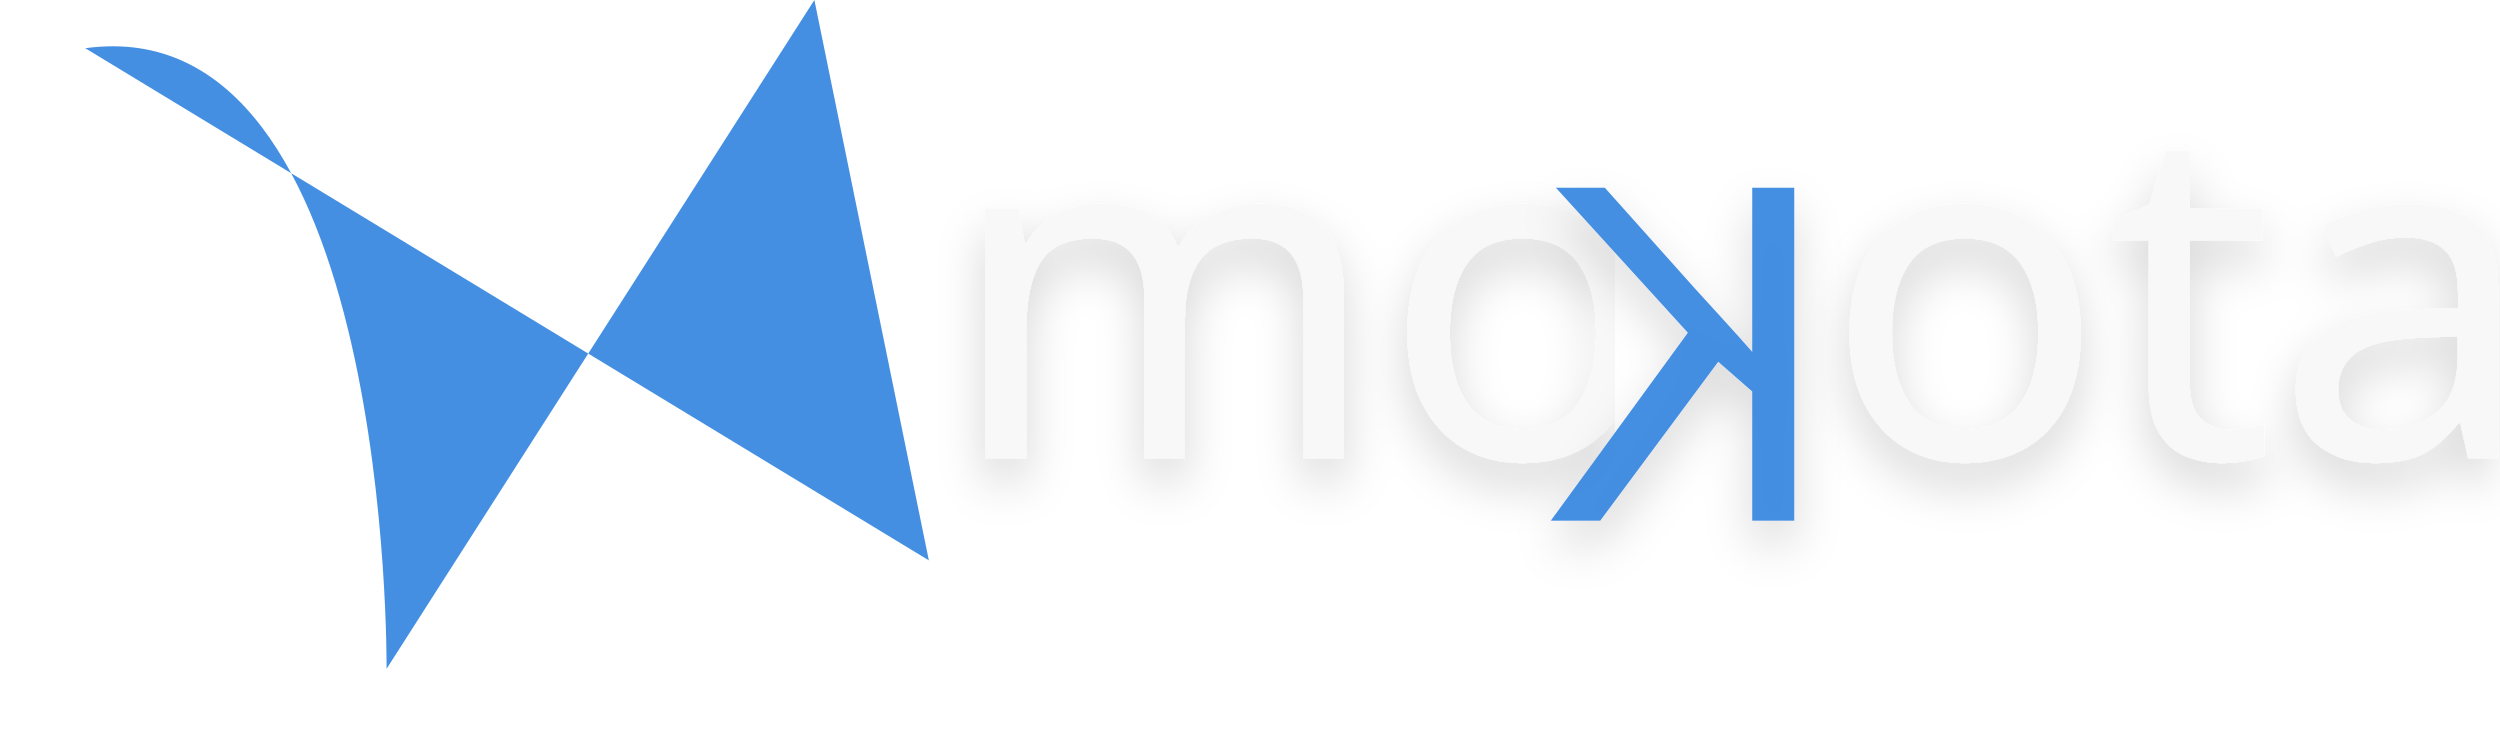
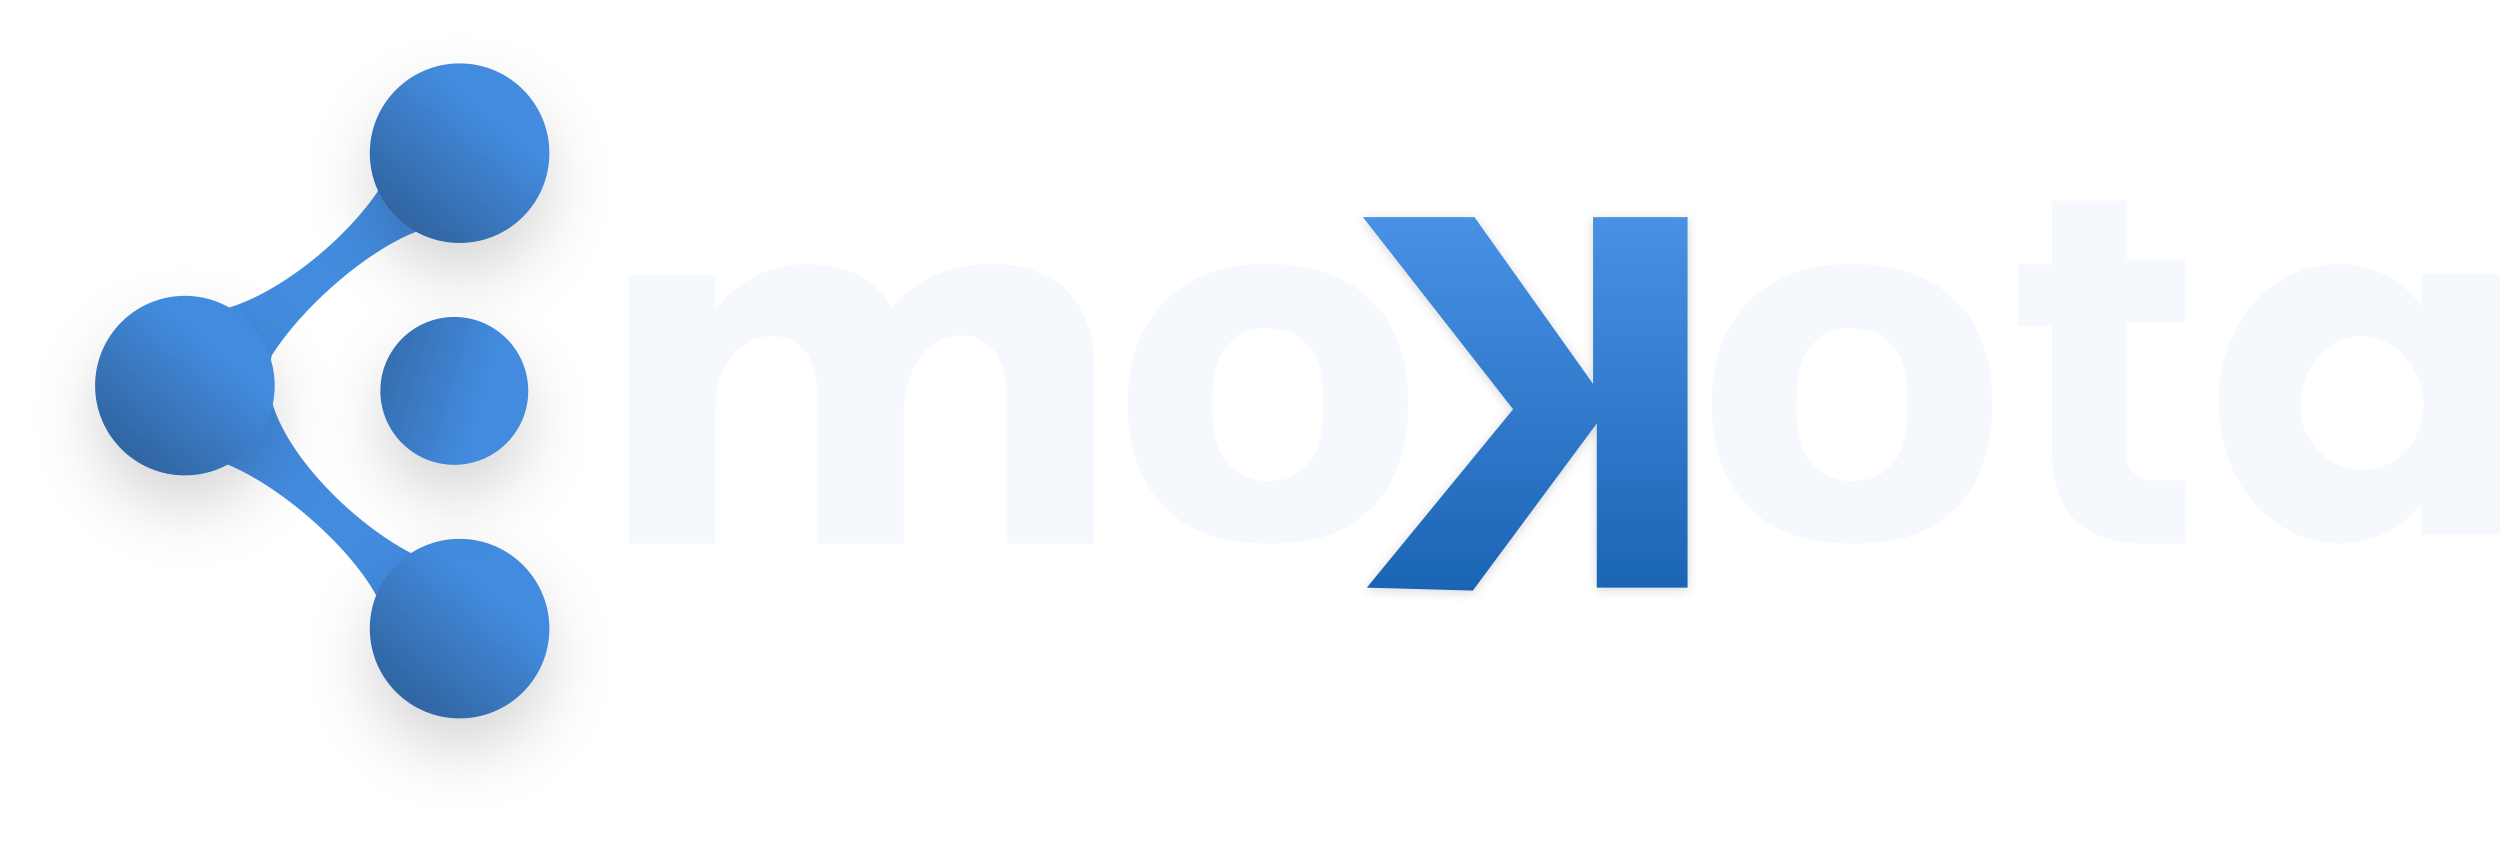
- <svg xmlns="http://www.w3.org/2000/svg" width="321.699" height="94" viewBox="0 0 321.699 94">
+ <svg xmlns="http://www.w3.org/2000/svg" xmlns:xlink="http://www.w3.org/1999/xlink" width="236.626" height="80" viewBox="0 0 236.626 80">
  <defs>
-     <filter id="a" x="112.699" y="0" width="95" height="86" filterUnits="userSpaceOnUse">
-       <feOffset dy="3" input="SourceAlpha" />
-       <feGaussianBlur stdDeviation="3" result="b" />
+     <linearGradient id="linear-gradient" x1="0.5" x2="0.5" y2="1" gradientUnits="objectBoundingBox">
+       <stop offset="0" stop-color="#4891e5" />
+       <stop offset="1" stop-color="#1c64b4" />
+     </linearGradient>
+     <filter id="Caminho_1356" x="127.5" y="19.251" width="33.733" height="38.348" filterUnits="userSpaceOnUse">
+       <feOffset dy="0.2" input="SourceAlpha" />
+       <feGaussianBlur stdDeviation="0.5" result="blur" />
      <feFlood flood-opacity="0.161" />
-       <feComposite operator="in" in2="b" />
+       <feComposite operator="in" in2="blur" />
      <feComposite in="SourceGraphic" />
    </filter>
-     <filter id="c" x="225.699" y="0" width="96" height="86" filterUnits="userSpaceOnUse">
+     <linearGradient id="linear-gradient-2" x1="0.637" y1="0.271" x2="-0.25" y2="1.321" gradientUnits="objectBoundingBox">
+       <stop offset="0" stop-color="#438bde" />
+       <stop offset="1" stop-color="#22466f" />
+     </linearGradient>
+     <filter id="Elipse_142" x="26" y="0" width="35" height="35" filterUnits="userSpaceOnUse">
      <feOffset dy="3" input="SourceAlpha" />
-       <feGaussianBlur stdDeviation="3" result="d" />
+       <feGaussianBlur stdDeviation="3" result="blur-2" />
      <feFlood flood-opacity="0.161" />
-       <feComposite operator="in" in2="d" />
+       <feComposite operator="in" in2="blur-2" />
      <feComposite in="SourceGraphic" />
    </filter>
-     <filter id="e" x="186.699" y="8" width="59" height="86" filterUnits="userSpaceOnUse">
+     <filter id="Caminho_1325" x="0" y="22" width="35" height="35" filterUnits="userSpaceOnUse">
      <feOffset dy="3" input="SourceAlpha" />
-       <feGaussianBlur stdDeviation="3" result="f" />
+       <feGaussianBlur stdDeviation="3" result="blur-3" />
      <feFlood flood-opacity="0.161" />
-       <feComposite operator="in" in2="f" />
+       <feComposite operator="in" in2="blur-3" />
+       <feComposite in="SourceGraphic" />
+     </filter>
+     <filter id="Caminho_1326" x="26" y="45" width="35" height="35" filterUnits="userSpaceOnUse">
+       <feOffset dy="3" input="SourceAlpha" />
+       <feGaussianBlur stdDeviation="3" result="blur-4" />
+       <feFlood flood-opacity="0.161" />
+       <feComposite operator="in" in2="blur-4" />
+       <feComposite in="SourceGraphic" />
+     </filter>
+     <linearGradient id="linear-gradient-5" x1="0.733" y1="0.402" x2="-0.856" y2="-0.059" xlink:href="#linear-gradient-2" />
+     <filter id="Elipse_142-2" x="27" y="24" width="32" height="32" filterUnits="userSpaceOnUse">
+       <feOffset dy="3" input="SourceAlpha" />
+       <feGaussianBlur stdDeviation="3" result="blur-5" />
+       <feFlood flood-opacity="0.161" />
+       <feComposite operator="in" in2="blur-5" />
      <feComposite in="SourceGraphic" />
    </filter>
  </defs>
-   <g transform="translate(-416.301 -27)">
-     <g transform="translate(4659 1330)">
-       <g transform="translate(-4120.874 -1296.728)">
-         <g transform="matrix(1, 0, 0, 1, -121.83, -6.27)" filter="url(#a)">
-           <text transform="translate(121.7 59)" fill="#f8f8f8" font-size="60" font-family="CalifornianFB-Reg, Californian FB">
-             <tspan x="0" y="0">mo</tspan>
-           </text>
-         </g>
-         <g transform="matrix(1, 0, 0, 1, -121.83, -6.27)" filter="url(#c)">
-           <text transform="translate(234.7 59)" fill="#f8f8f8" font-size="60" font-family="CalifornianFB-Reg, Californian FB">
-             <tspan x="0" y="0">ota</tspan>
-           </text>
-         </g>
-         <g transform="matrix(1, 0, 0, 1, -121.83, -6.27)" filter="url(#e)">
-           <text transform="matrix(-1, 0, 0, 1, 236.7, 67)" fill="rgba(56,135,225,0.93)" font-size="60" font-family="CalifornianFB-Reg, Californian FB">
-             <tspan x="0" y="0">K</tspan>
-           </text>
+   <g id="Grupo_1318" data-name="Grupo 1318" transform="translate(-13 -460)">
+     <g id="Grupo_1316" data-name="Grupo 1316" transform="translate(0 1)">
+       <path id="Caminho_1345" data-name="Caminho 1345" d="M38.737-415.655A11.589,11.589,0,0,0,28.762-407a19.536,19.536,0,0,0-.408,6.806c.7,5.211,3.558,8.809,8.089,10.189a21.8,21.8,0,0,0,10.014.117c5.7-1.711,8.634-6.514,8.3-13.611a13.261,13.261,0,0,0-1.4-6.028c-1.653-3.383-4.861-5.522-9.1-6.106A22.833,22.833,0,0,0,38.737-415.655Zm5.153,6.4a5.612,5.612,0,0,1,2.489,2.956,18.524,18.524,0,0,1,.019,7.389,4.657,4.657,0,0,1-4.278,3.6,4.96,4.96,0,0,1-5.483-3.636,16.575,16.575,0,0,1-.019-7.117,4.967,4.967,0,0,1,3.52-3.578A7.057,7.057,0,0,1,43.89-409.257Z" transform="translate(146.778 899.813)" fill="#f5f8fd" />
+       <g transform="matrix(1, 0, 0, 1, 13, 459)" filter="url(#Caminho_1356)">
+         <path id="Caminho_1356-2" data-name="Caminho 1356" d="M-910.788-534.948h10.058l11.225,15.785v-15.785h8.945v35.071h-8.595v-15.537L-900.883-499.6l-10.041-.276,13.848-16.888-14.216-18.184h.5" transform="translate(1040.29 555.5)" fill="url(#linear-gradient)" />
+       </g>
+       <path id="Caminho_1357" data-name="Caminho 1357" d="M38.737-415.655A11.589,11.589,0,0,0,28.762-407a19.536,19.536,0,0,0-.408,6.806c.7,5.211,3.558,8.809,8.089,10.189a21.8,21.8,0,0,0,10.014.117c5.7-1.711,8.634-6.514,8.3-13.611a13.261,13.261,0,0,0-1.4-6.028c-1.653-3.383-4.861-5.522-9.1-6.106A22.833,22.833,0,0,0,38.737-415.655Zm5.153,6.4a5.612,5.612,0,0,1,2.489,2.956,18.524,18.524,0,0,1,.019,7.389,4.657,4.657,0,0,1-4.278,3.6,4.96,4.96,0,0,1-5.483-3.636,16.575,16.575,0,0,1-.019-7.117,4.967,4.967,0,0,1,3.52-3.578A7.057,7.057,0,0,1,43.89-409.257Z" transform="translate(91.49 899.813)" fill="#f5f8fd" />
+       <g id="Grupo_1314" data-name="Grupo 1314" transform="translate(-32.395 4)">
+         <path id="path9" d="M13421.8-237.089v-23.855h7.054v5.55h5.548v5.978h-5.548v12.234a2.429,2.429,0,0,0,.694,2.015,2.43,2.43,0,0,0,2.015.694h2.839v5.978h-4.025c-5.57,0-8.577-3.007-8.577-8.591" transform="translate(-13182.183 734.944)" fill="#f5f8fd" />
+         <path id="Caminho_1360" data-name="Caminho 1360" d="M-844.968-455.479h4.667v5.866h-4.667Z" transform="translate(1081.363 935.479)" fill="#f5f8fd" />
+       </g>
+       <path id="path17873" d="M132.97,2351.254v12.121h-8.19V2349.8c0-4.291-1.617-6.058-4.312-6.058-3.086,0-5.346,2.732-5.346,7.027v12.605h-8.19v-25.453h8.19v3.339a10.536,10.536,0,0,1,8.739-4.309c4.17,0,6.652,1.661,7.948,4.219,0,0,2.675-4.246,9.552-4.246,6.449,0,9.6,4.018,9.6,9.481v16.969h-8.19V2349.8c0-3.31-1.273-6.136-4.315-6.136-3.11,0-5.485,2.871-5.485,7.591Z" transform="translate(-34.425 -1852.925)" fill="#f5f8fd" />
+       <path id="path17881" d="M559.545,2337.06c-7.08,0-11.481,6.2-11.481,13.028,0,7.863,5.247,13.422,11.6,13.422a10.454,10.454,0,0,0,7.586-3.7v2.817h7.437v-24.646h-7.437v3.051A9.49,9.49,0,0,0,559.545,2337.06Zm2.191,6.807c3.364,0,5.733,3.62,5.733,6.353,0,3.742-2.688,6.293-5.733,6.293a5.882,5.882,0,0,1-5.9-6.25C555.84,2347,558.322,2343.867,561.736,2343.867Z" transform="translate(-325.065 -1853.06)" fill="#f5f8fd" />
+     </g>
+     <g id="Grupo_1315" data-name="Grupo 1315" transform="translate(251 773) rotate(180)">
+       <g id="Grupo_1304" data-name="Grupo 1304" transform="translate(264 576) rotate(180)">
+         <g id="Grupo_1302" data-name="Grupo 1302">
+           <path id="Caminho_1321" data-name="Caminho 1321" d="M3.3,1.813C.494-4.294,17.181-1.663,12,0S6.936,21.546,12,26-5.955,29.281,0,26,6.112,7.921,3.3,1.813Z" transform="matrix(0.643, 0.766, -0.766, 0.643, 62.102, 275.547)" fill="#438bde" />
+           <path id="Caminho_1322" data-name="Caminho 1322" d="M3.3,1.813C.494-4.294,17.181-1.663,12,0S6.936,21.546,12,26-5.955,29.281,0,26,6.112,7.921,3.3,1.813Z" transform="translate(70.592 315.083) rotate(133)" fill="#438bde" />
+           <g transform="matrix(1, 0, 0, 1, 26, 263)" filter="url(#Elipse_142)">
+             <circle id="Elipse_142-3" data-name="Elipse 142" cx="8.5" cy="8.5" r="8.5" transform="translate(35 6)" fill="url(#linear-gradient-2)" />
+           </g>
+           <g transform="matrix(1, 0, 0, 1, 26, 263)" filter="url(#Caminho_1325)">
+             <path id="Caminho_1325-2" data-name="Caminho 1325" d="M8.5,0A8.5,8.5,0,1,1,0,8.5,8.5,8.5,0,0,1,8.5,0Z" transform="translate(9 28)" fill="url(#linear-gradient-2)" />
+           </g>
+           <g transform="matrix(1, 0, 0, 1, 26, 263)" filter="url(#Caminho_1326)">
+             <path id="Caminho_1326-2" data-name="Caminho 1326" d="M8.5,0A8.5,8.5,0,1,1,0,8.5,8.5,8.5,0,0,1,8.5,0Z" transform="translate(35 51)" fill="url(#linear-gradient-2)" />
+           </g>
        </g>
      </g>
-       <g transform="translate(-4242.699 -1303)">
-         <path d="M-4312.7-1343.833c39.543-5.427,38.769,79.862,38.769,79.862l55.05-86.065,14.731,72.109Z" transform="translate(4312.699 1353.172)" fill="rgba(255,255,255,0.51)" />
-         <path d="M-4312.7-1343.833c39.543-5.427,38.769,79.862,38.769,79.862l55.05-86.065,14.731,72.109Z" transform="translate(4323.675 1350.037)" fill="rgba(56,135,225,0.93)" />
+       <g transform="matrix(-1, 0, 0, -1, 238, 313)" filter="url(#Elipse_142-2)">
+         <circle id="Elipse_142-4" data-name="Elipse 142" cx="7" cy="7" r="7" transform="translate(36 30)" fill="url(#linear-gradient-5)" />
      </g>
    </g>
  </g>
</svg>
